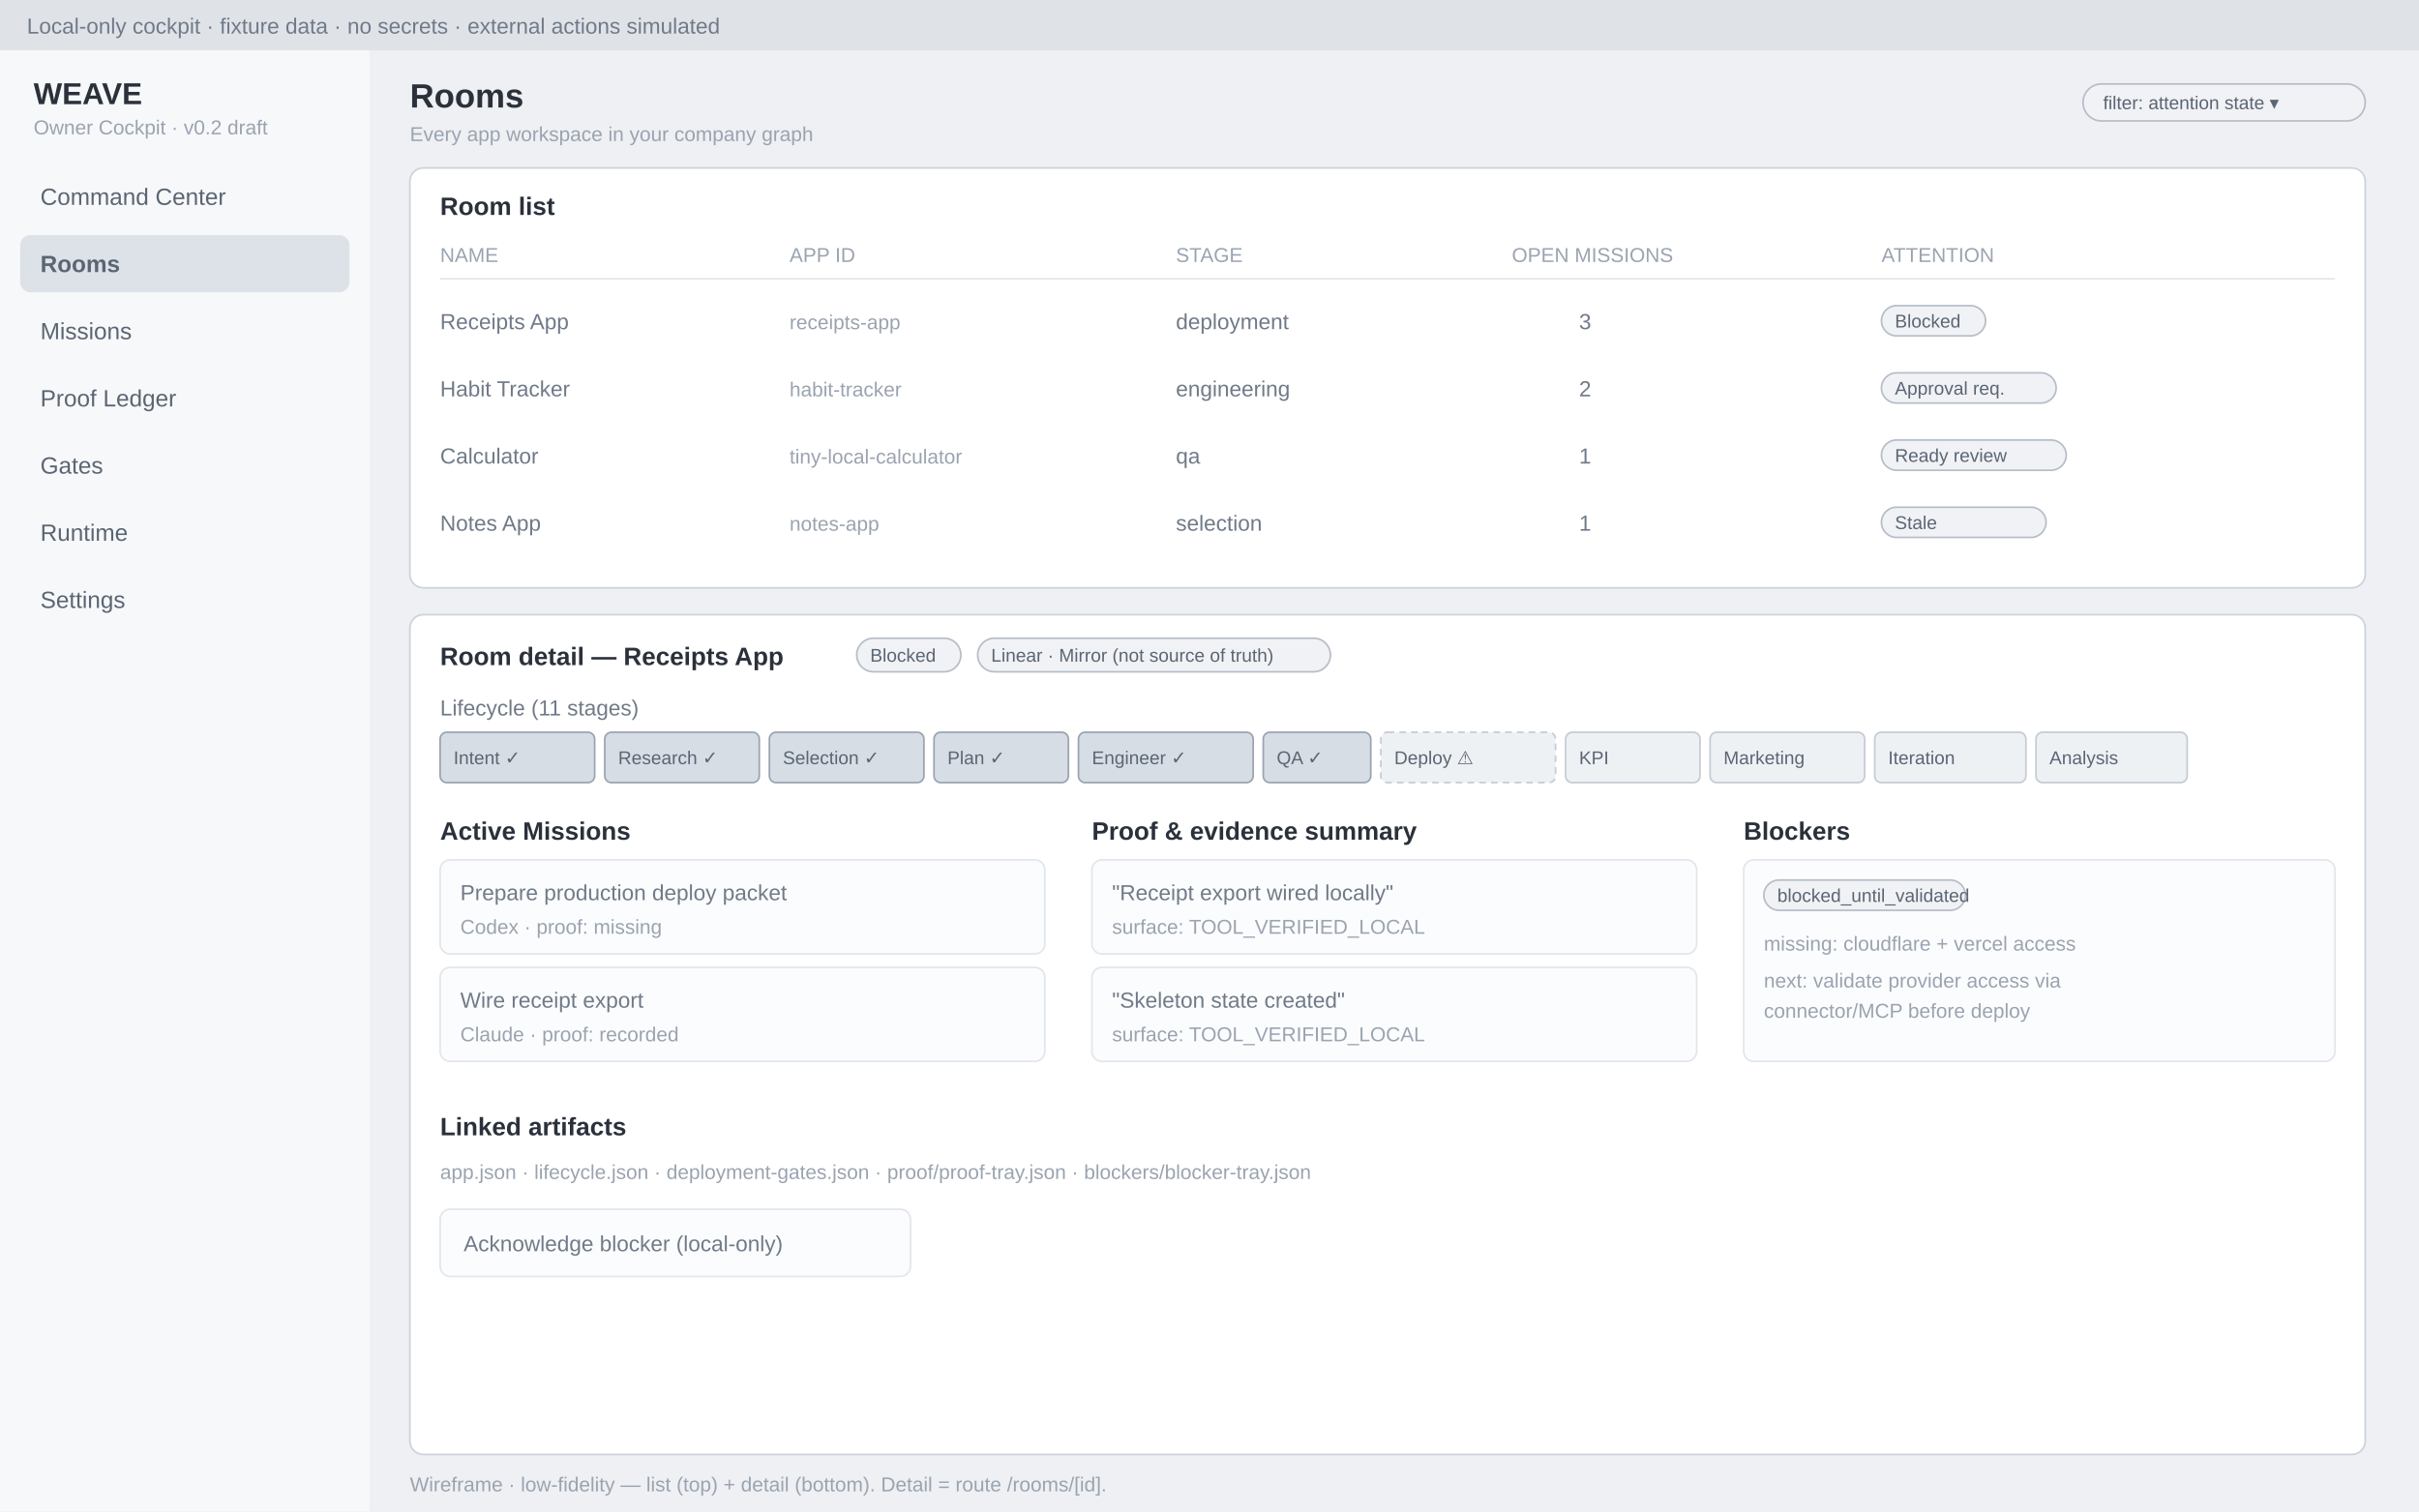
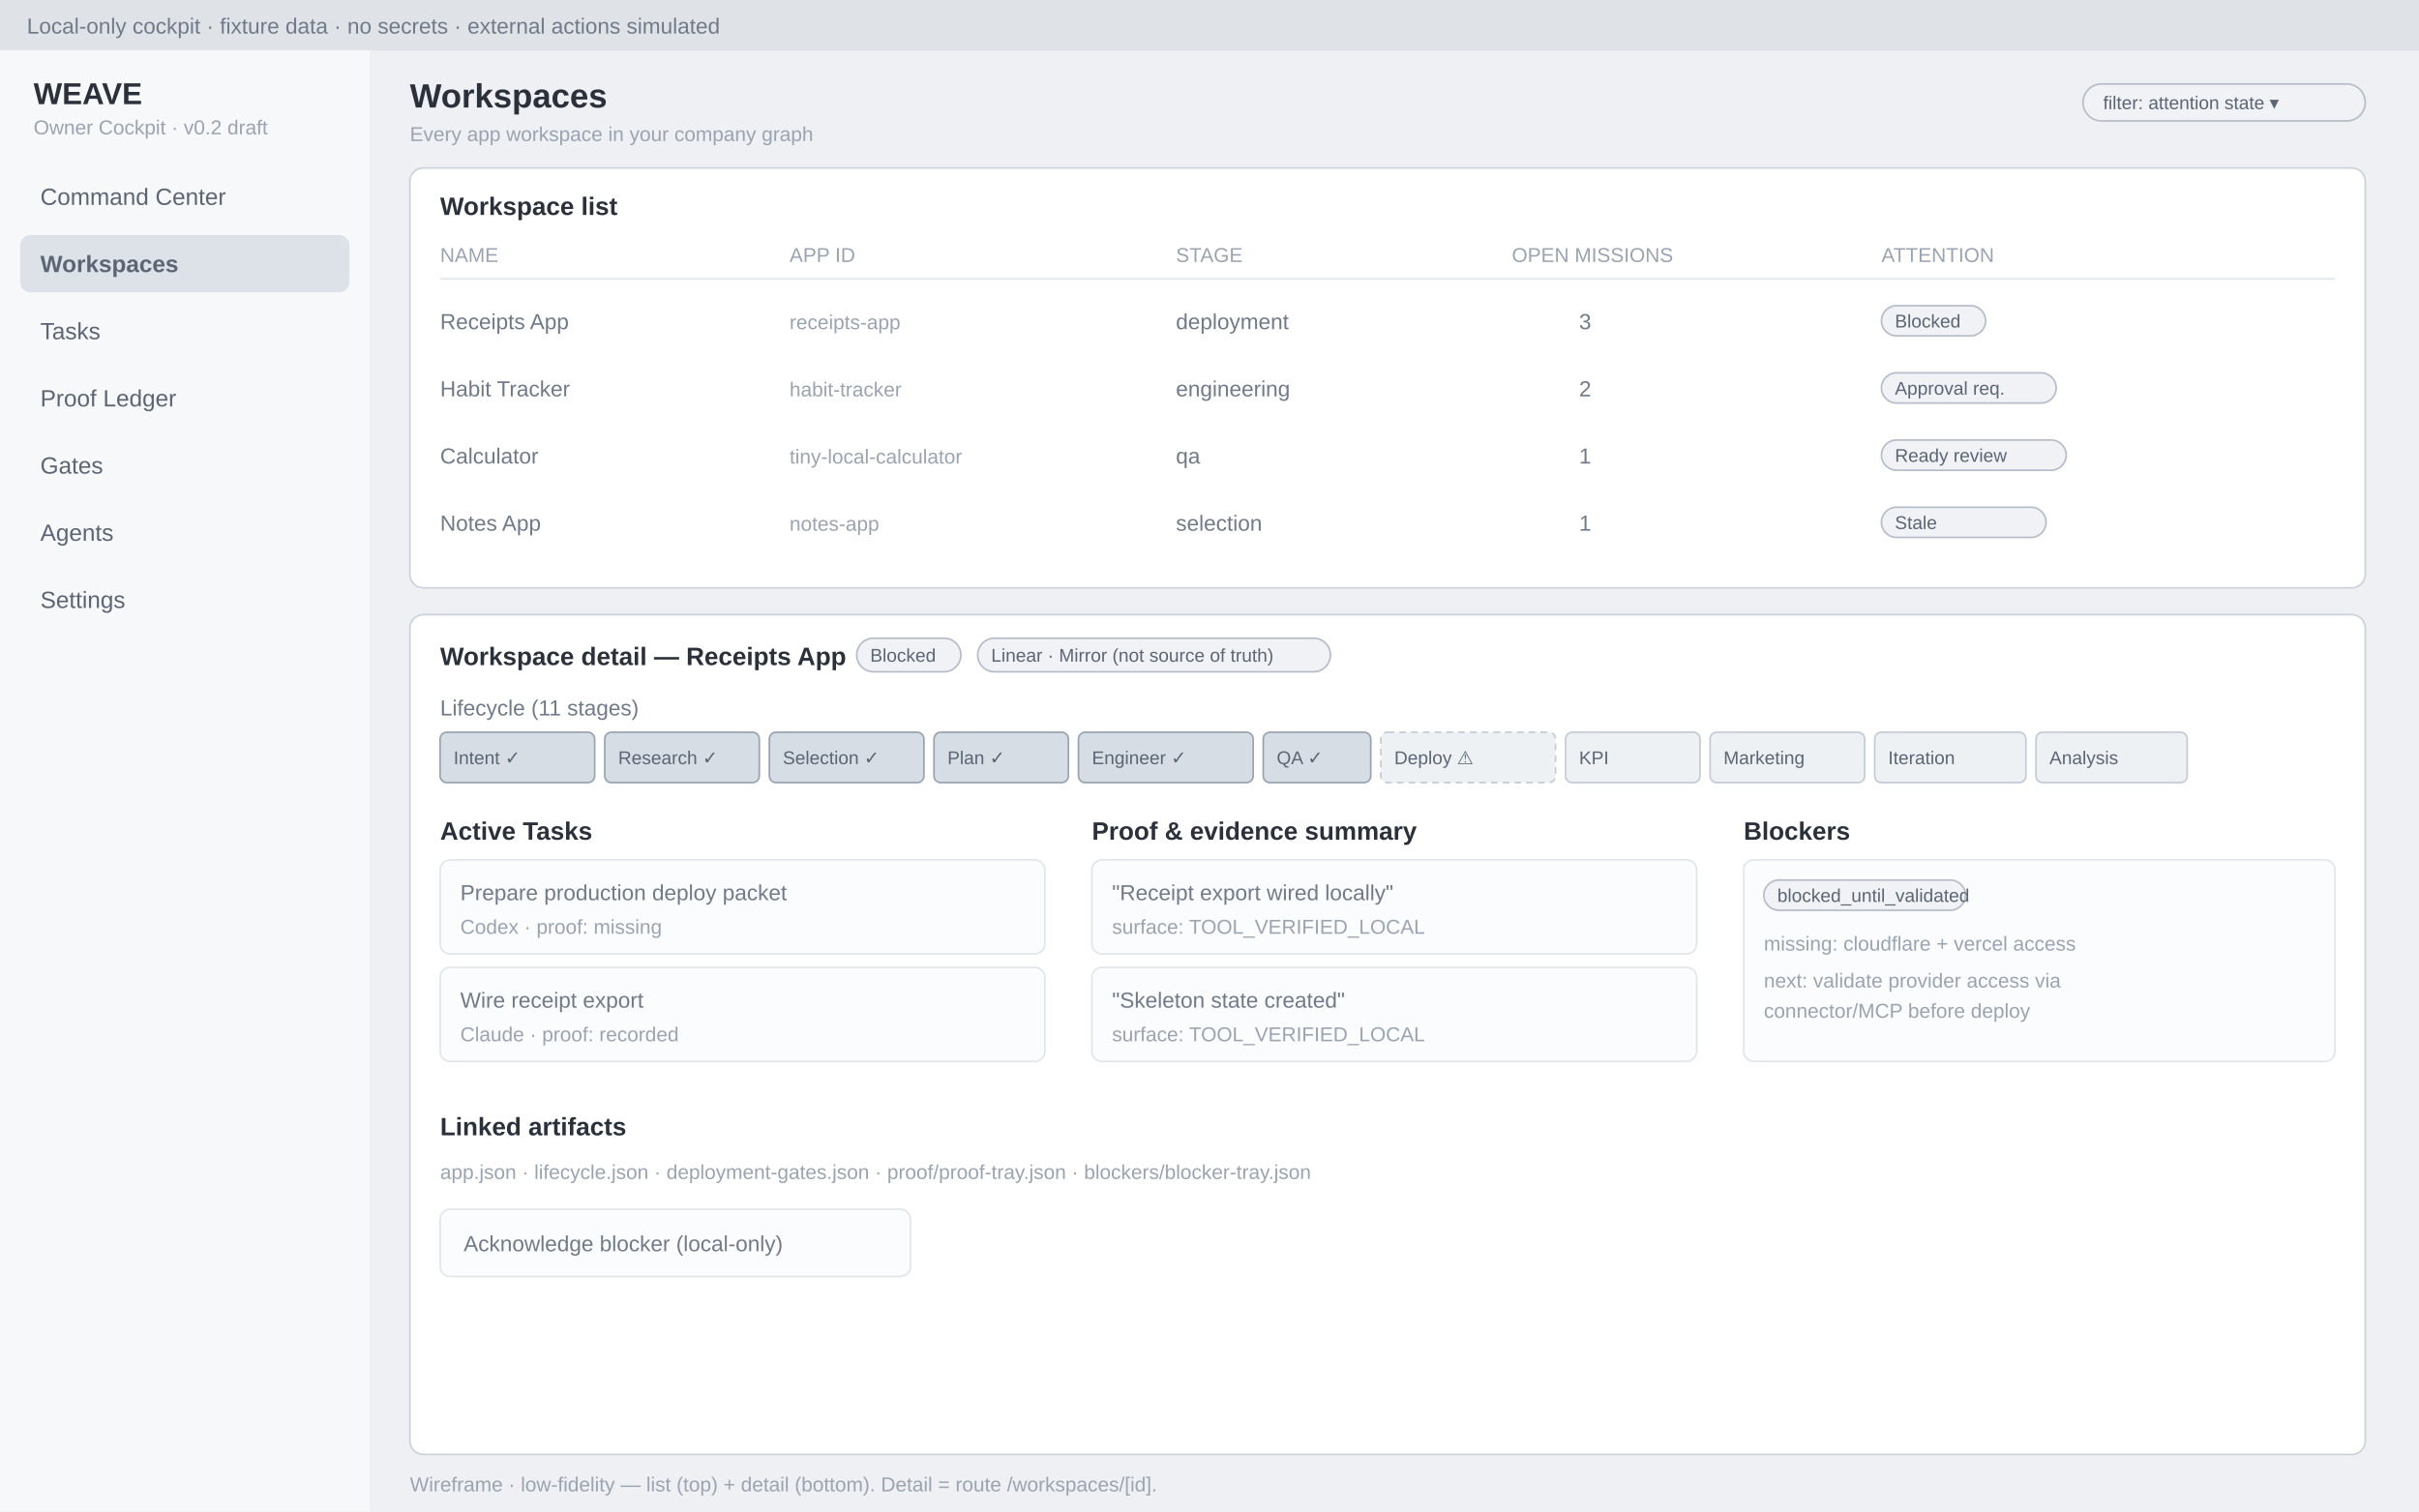
<svg xmlns="http://www.w3.org/2000/svg" viewBox="0 0 1440 900" font-family="Segoe UI, Arial, sans-serif">
  <style>
    .page{fill:#eef0f3}.banner{fill:#dfe3e8}.nav{fill:#f7f8fa}
    .navItem{fill:#5b6573;font-size:14px}.navActive{fill:#dde2e8}
    .brand{fill:#2b313b;font-weight:700;font-size:18px}.sub{fill:#9aa3b0;font-size:12px}
    .panel{fill:#ffffff;stroke:#ccd2da}.title{fill:#2b313b;font-weight:700;font-size:20px}
    .h2{fill:#2b313b;font-weight:600;font-size:15px}.label{fill:#707a88;font-size:13px}
    .muted{fill:#9aa3b0;font-size:12px}.chip{fill:#f0f2f5;stroke:#b6bdc8}.chipT{fill:#5b6573;font-size:11px}
    .row{fill:#fbfcfd;stroke:#e2e6eb}.step{fill:#eef1f4;stroke:#c4cbd4}.stepA{fill:#d7dde4;stroke:#9aa3b0}
  </style>
  <rect class="page" width="1440" height="900" />
  <rect class="banner" width="1440" height="30" />
  <text x="16" y="20" class="label">Local-only cockpit · fixture data · no secrets · external actions simulated</text>
  <rect class="nav" y="30" width="220" height="870" />
  <text x="20" y="62" class="brand">WEAVE</text>
  <text x="20" y="80" class="sub">Owner Cockpit · v0.2 draft</text>
  <text x="24" y="122" class="navItem">Command Center</text>
  <rect class="navActive" x="12" y="140" width="196" height="34" rx="6" />
-   <text x="24" y="162" class="navItem" font-weight="700" fill="#2b313b">Rooms</text>
-   <text x="24" y="202" class="navItem">Missions</text>
+   <text x="24" y="162" class="navItem" font-weight="700" fill="#2b313b">Workspaces</text>
+   <text x="24" y="202" class="navItem">Tasks</text>
  <text x="24" y="242" class="navItem">Proof Ledger</text>
  <text x="24" y="282" class="navItem">Gates</text>
-   <text x="24" y="322" class="navItem">Runtime</text>
+   <text x="24" y="322" class="navItem">Agents</text>
  <text x="24" y="362" class="navItem">Settings</text>
-   <text x="244" y="64" class="title">Rooms</text>
+   <text x="244" y="64" class="title">Workspaces</text>
  <text x="244" y="84" class="muted">Every app workspace in your company graph</text>
  <rect class="chip" x="1240" y="50" width="168" height="22" rx="11" />
  <text x="1252" y="65" class="chipT">filter: attention state ▾</text>
  <rect class="panel" x="244" y="100" width="1164" height="250" rx="8" />
-   <text x="262" y="128" class="h2">Room list</text>
+   <text x="262" y="128" class="h2">Workspace list</text>
  <text x="262" y="156" class="muted">NAME</text>
  <text x="470" y="156" class="muted">APP ID</text>
  <text x="700" y="156" class="muted">STAGE</text>
  <text x="900" y="156" class="muted">OPEN MISSIONS</text>
  <text x="1120" y="156" class="muted">ATTENTION</text>
  <line x1="262" y1="166" x2="1390" y2="166" stroke="#e2e6eb" />
  <g class="label">
    <text x="262" y="196">Receipts App</text>
    <text x="470" y="196" class="muted">receipts-app</text>
    <text x="700" y="196">deployment</text>
    <text x="940" y="196">3</text>
    <rect class="chip" x="1120" y="182" width="62" height="18" rx="9" />
    <text x="1128" y="195" class="chipT">Blocked</text>
    <text x="262" y="236">Habit Tracker</text>
    <text x="470" y="236" class="muted">habit-tracker</text>
    <text x="700" y="236">engineering</text>
    <text x="940" y="236">2</text>
    <rect class="chip" x="1120" y="222" width="104" height="18" rx="9" />
    <text x="1128" y="235" class="chipT">Approval req.</text>
    <text x="262" y="276">Calculator</text>
    <text x="470" y="276" class="muted">tiny-local-calculator</text>
    <text x="700" y="276">qa</text>
    <text x="940" y="276">1</text>
    <rect class="chip" x="1120" y="262" width="110" height="18" rx="9" />
    <text x="1128" y="275" class="chipT">Ready review</text>
    <text x="262" y="316">Notes App</text>
    <text x="470" y="316" class="muted">notes-app</text>
    <text x="700" y="316">selection</text>
    <text x="940" y="316">1</text>
    <rect class="chip" x="1120" y="302" width="98" height="18" rx="9" />
    <text x="1128" y="315" class="chipT">Stale</text>
  </g>
  <rect class="panel" x="244" y="366" width="1164" height="500" rx="8" />
-   <text x="262" y="396" class="h2">Room detail — Receipts App</text>
+   <text x="262" y="396" class="h2">Workspace detail — Receipts App</text>
  <rect class="chip" x="510" y="380" width="62" height="20" rx="10" />
  <text x="518" y="394" class="chipT">Blocked</text>
  <rect class="chip" x="582" y="380" width="210" height="20" rx="10" />
  <text x="590" y="394" class="chipT">Linear · Mirror (not source of truth)</text>
  <text x="262" y="426" class="label">Lifecycle (11 stages)</text>
  <g>
    <rect class="stepA" x="262" y="436" width="92" height="30" rx="4" />
    <text x="270" y="455" class="chipT">Intent ✓</text>
    <rect class="stepA" x="360" y="436" width="92" height="30" rx="4" />
    <text x="368" y="455" class="chipT">Research ✓</text>
    <rect class="stepA" x="458" y="436" width="92" height="30" rx="4" />
    <text x="466" y="455" class="chipT">Selection ✓</text>
    <rect class="stepA" x="556" y="436" width="80" height="30" rx="4" />
    <text x="564" y="455" class="chipT">Plan ✓</text>
    <rect class="stepA" x="642" y="436" width="104" height="30" rx="4" />
    <text x="650" y="455" class="chipT">Engineer ✓</text>
    <rect class="stepA" x="752" y="436" width="64" height="30" rx="4" />
    <text x="760" y="455" class="chipT">QA ✓</text>
    <rect class="step" x="822" y="436" width="104" height="30" rx="4" stroke-dasharray="4 3" />
    <text x="830" y="455" class="chipT">Deploy ⚠</text>
    <rect class="step" x="932" y="436" width="80" height="30" rx="4" />
    <text x="940" y="455" class="chipT">KPI</text>
    <rect class="step" x="1018" y="436" width="92" height="30" rx="4" />
    <text x="1026" y="455" class="chipT">Marketing</text>
    <rect class="step" x="1116" y="436" width="90" height="30" rx="4" />
    <text x="1124" y="455" class="chipT">Iteration</text>
    <rect class="step" x="1212" y="436" width="90" height="30" rx="4" />
    <text x="1220" y="455" class="chipT">Analysis</text>
  </g>
-   <text x="262" y="500" class="h2">Active Missions</text>
+   <text x="262" y="500" class="h2">Active Tasks</text>
  <rect class="row" x="262" y="512" width="360" height="56" rx="6" />
  <text x="274" y="536" class="label">Prepare production deploy packet</text>
  <text x="274" y="556" class="muted">Codex · proof: missing</text>
  <rect class="row" x="262" y="576" width="360" height="56" rx="6" />
  <text x="274" y="600" class="label">Wire receipt export</text>
  <text x="274" y="620" class="muted">Claude · proof: recorded</text>
  <text x="650" y="500" class="h2">Proof &amp; evidence summary</text>
  <rect class="row" x="650" y="512" width="360" height="56" rx="6" />
  <text x="662" y="536" class="label">"Receipt export wired locally"</text>
  <text x="662" y="556" class="muted">surface: TOOL_VERIFIED_LOCAL</text>
  <rect class="row" x="650" y="576" width="360" height="56" rx="6" />
  <text x="662" y="600" class="label">"Skeleton state created"</text>
  <text x="662" y="620" class="muted">surface: TOOL_VERIFIED_LOCAL</text>
  <text x="1038" y="500" class="h2">Blockers</text>
  <rect class="row" x="1038" y="512" width="352" height="120" rx="6" />
  <rect class="chip" x="1050" y="524" width="120" height="18" rx="9" />
  <text x="1058" y="537" class="chipT">blocked_until_validated</text>
  <text x="1050" y="566" class="muted">missing: cloudflare + vercel access</text>
  <text x="1050" y="588" class="muted">next: validate provider access via</text>
  <text x="1050" y="606" class="muted">connector/MCP before deploy</text>
  <text x="262" y="676" class="h2">Linked artifacts</text>
  <text x="262" y="702" class="muted">app.json · lifecycle.json · deployment-gates.json · proof/proof-tray.json · blockers/blocker-tray.json</text>
  <rect class="row" x="262" y="720" width="280" height="40" rx="6" />
  <text x="276" y="745" class="label">Acknowledge blocker (local-only)</text>
-   <text x="244" y="888" class="muted">Wireframe · low-fidelity — list (top) + detail (bottom). Detail = route /rooms/[id].</text>
+   <text x="244" y="888" class="muted">Wireframe · low-fidelity — list (top) + detail (bottom). Detail = route /workspaces/[id].</text>
</svg>
